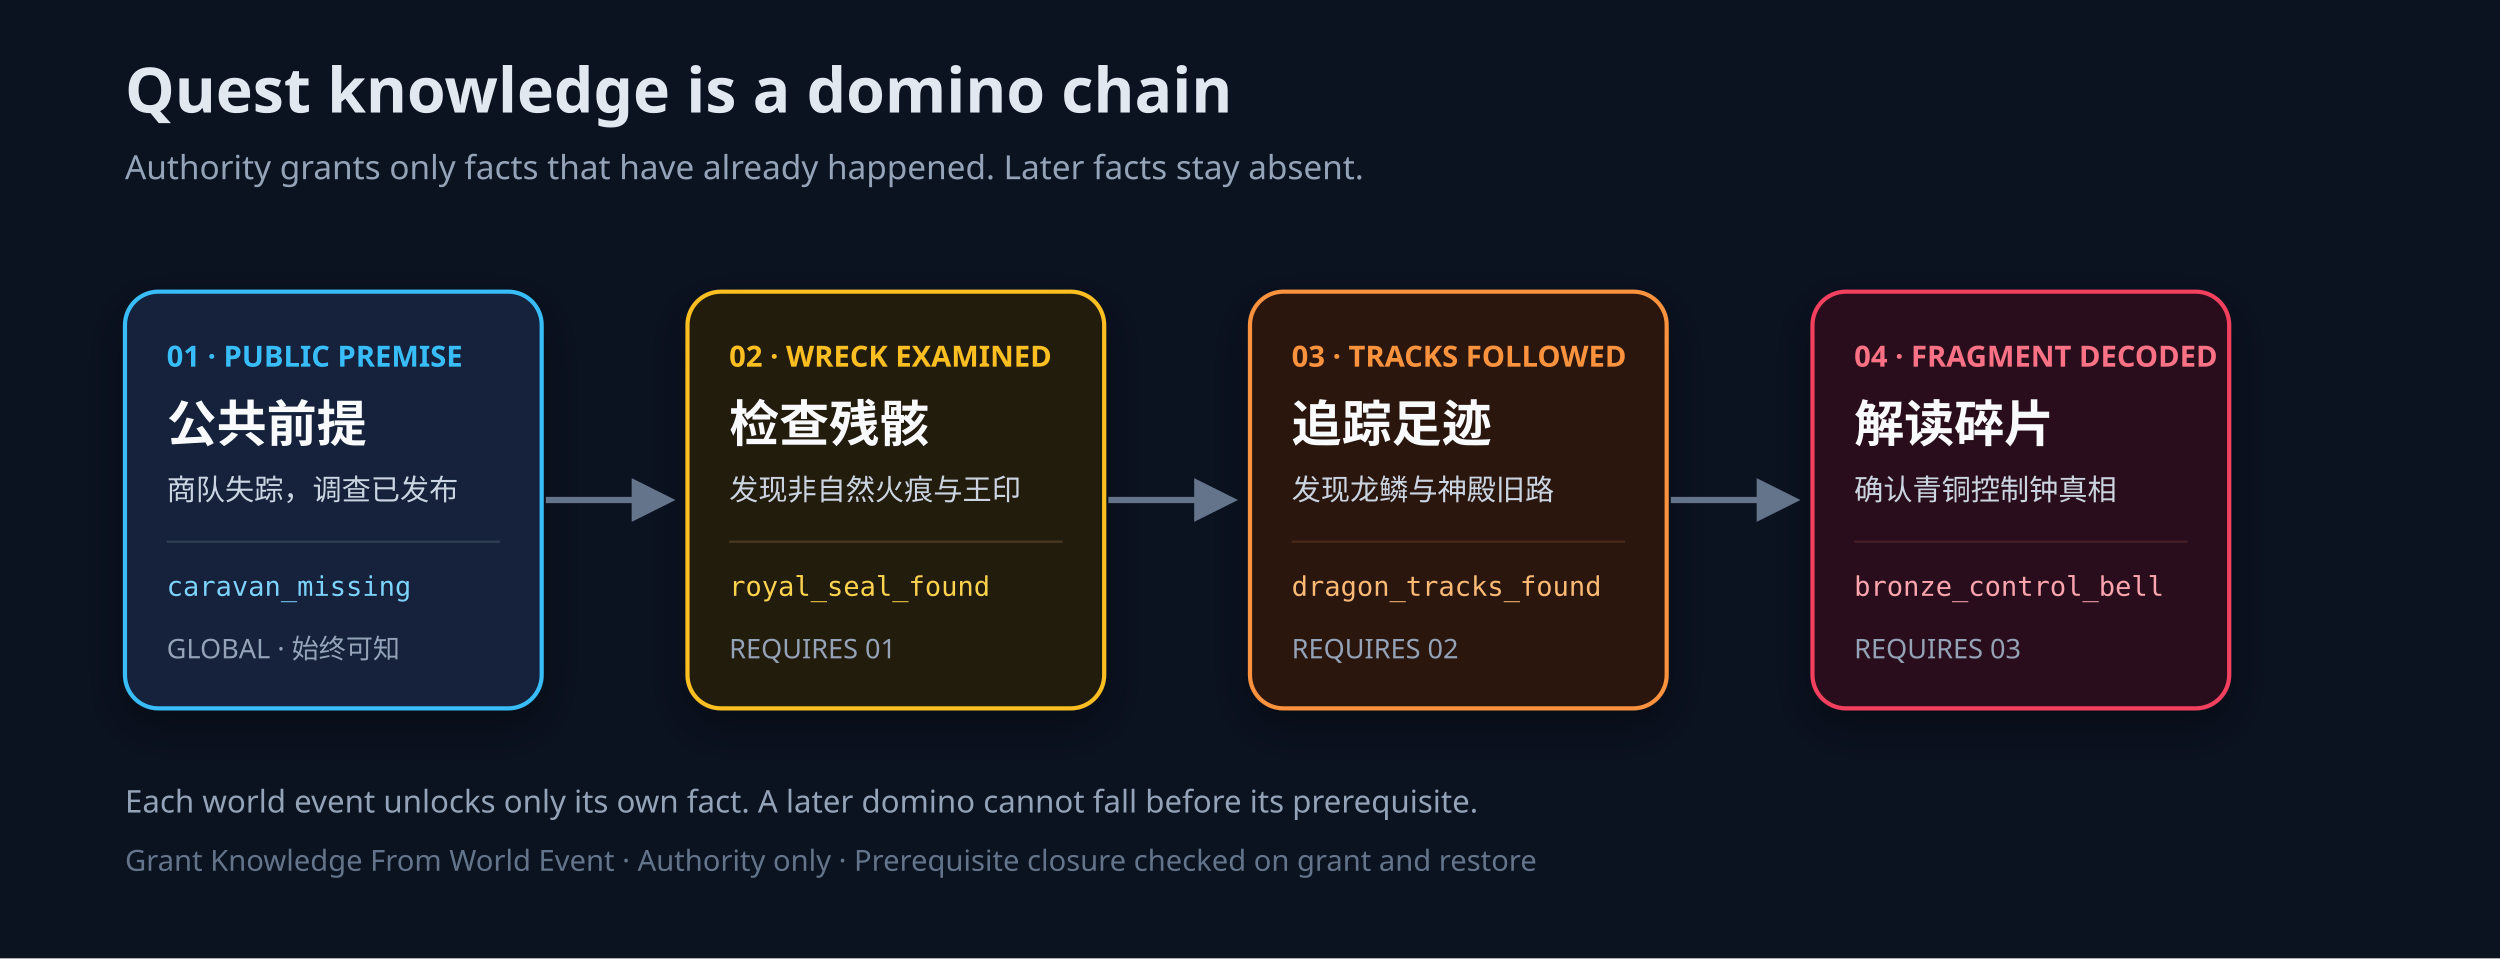
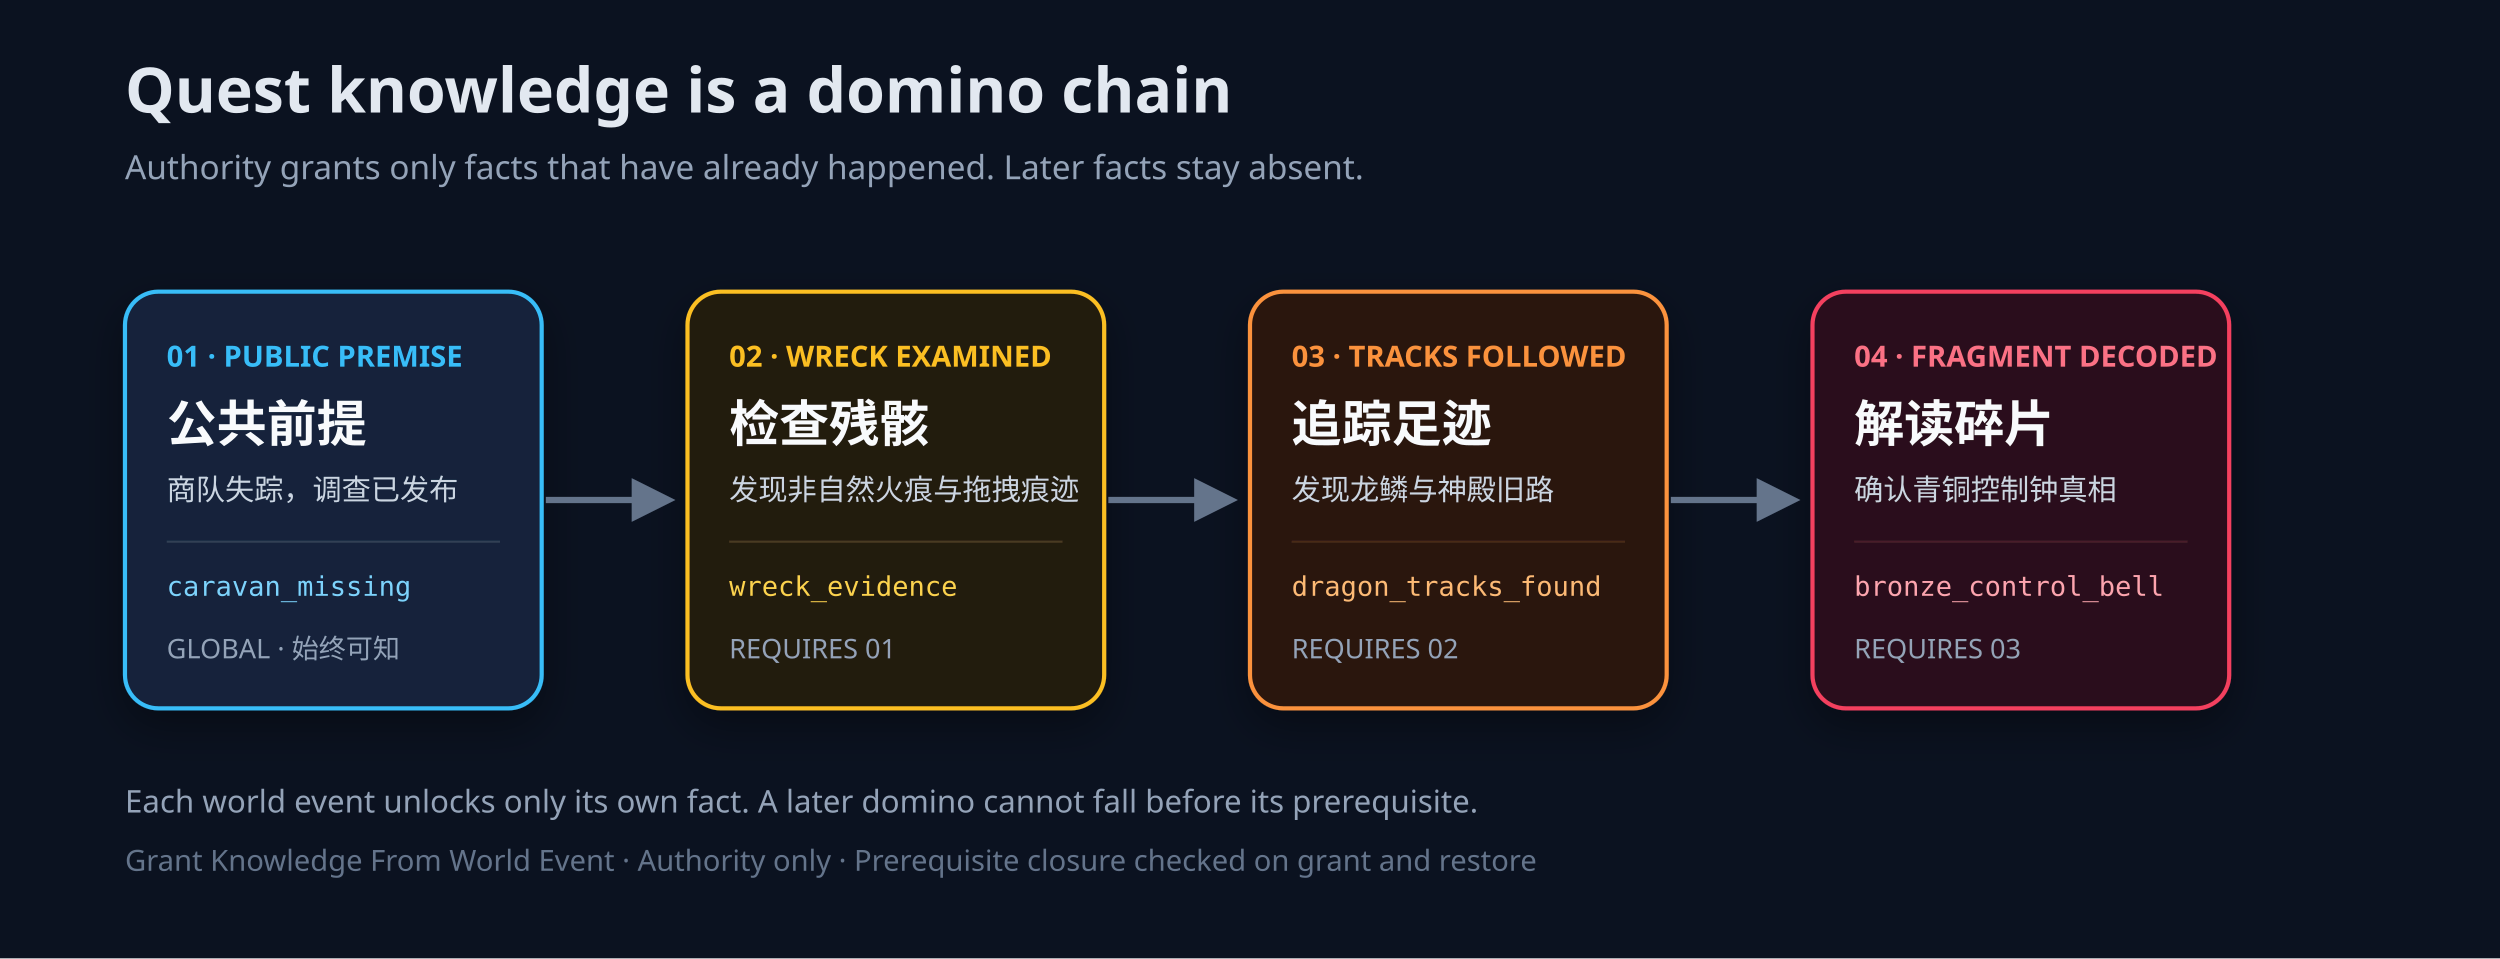
<svg xmlns="http://www.w3.org/2000/svg" width="1200" height="460" viewBox="0 0 1200 460" role="img" aria-labelledby="title desc">
  <defs>
    <marker id="arrow" viewBox="0 0 10 10" refX="8" refY="5" markerWidth="7" markerHeight="7" orient="auto-start-reverse">
      <path d="M 0 0 L 10 5 L 0 10 z" fill="#64748b" />
    </marker>
    <filter id="shadow" x="-20%" y="-20%" width="140%" height="140%">
      <feDropShadow dx="0" dy="8" stdDeviation="10" flood-color="#000000" flood-opacity="0.35" />
    </filter>
  </defs>
  <rect width="1200" height="460" fill="#0b1220" />
  <text x="60" y="54" fill="#e2e8f0" font-family="Segoe UI, Microsoft YaHei, sans-serif" font-size="30" font-weight="700">Quest knowledge is a domino chain</text>
  <text x="60" y="86" fill="#94a3b8" font-family="Segoe UI, Microsoft YaHei, sans-serif" font-size="16">Authority grants only facts that have already happened. Later facts stay absent.</text>
  <g filter="url(#shadow)">
    <rect x="60" y="140" width="200" height="200" rx="16" fill="#12213a" stroke="#38bdf8" stroke-width="2" />
    <text x="80" y="176" fill="#38bdf8" font-family="Segoe UI, Microsoft YaHei, sans-serif" font-size="14" font-weight="700">01 · PUBLIC PREMISE</text>
    <text x="80" y="212" fill="#f8fafc" font-family="Segoe UI, Microsoft YaHei, sans-serif" font-size="24" font-weight="700">公共前提</text>
    <text x="80" y="240" fill="#cbd5e1" font-family="Segoe UI, Microsoft YaHei, sans-serif" font-size="14">商队失踪，调查已发布</text>
    <line x1="80" y1="260" x2="240" y2="260" stroke="#334155" />
    <text x="80" y="286" fill="#7dd3fc" font-family="Consolas, monospace" font-size="13">caravan_missing</text>
    <text x="80" y="316" fill="#94a3b8" font-family="Segoe UI, Microsoft YaHei, sans-serif" font-size="13">GLOBAL · 始终可知</text>
  </g>
  <g filter="url(#shadow)">
    <rect x="330" y="140" width="200" height="200" rx="16" fill="#241b10" stroke="#fbbf24" stroke-width="2" />
    <text x="350" y="176" fill="#fbbf24" font-family="Segoe UI, Microsoft YaHei, sans-serif" font-size="14" font-weight="700">02 · WRECK EXAMINED</text>
    <text x="350" y="212" fill="#f8fafc" font-family="Segoe UI, Microsoft YaHei, sans-serif" font-size="24" font-weight="700">检查残骸</text>
-     <text x="350" y="240" fill="#cbd5e1" font-family="Segoe UI, Microsoft YaHei, sans-serif" font-size="14">发现非自然火痕与王印</text>
+     <text x="350" y="240" fill="#cbd5e1" font-family="Segoe UI, Microsoft YaHei, sans-serif" font-size="14">发现非自然火痕与拖拽痕迹</text>
    <line x1="350" y1="260" x2="510" y2="260" stroke="#4a3a20" />
-     <text x="350" y="286" fill="#fcd34d" font-family="Consolas, monospace" font-size="13">royal_seal_found</text>
+     <text x="350" y="286" fill="#fcd34d" font-family="Consolas, monospace" font-size="13">wreck_evidence</text>
    <text x="350" y="316" fill="#94a3b8" font-family="Segoe UI, Microsoft YaHei, sans-serif" font-size="13">REQUIRES 01</text>
  </g>
  <g filter="url(#shadow)">
    <rect x="600" y="140" width="200" height="200" rx="16" fill="#2a1710" stroke="#fb923c" stroke-width="2" />
    <text x="620" y="176" fill="#fb923c" font-family="Segoe UI, Microsoft YaHei, sans-serif" font-size="14" font-weight="700">03 · TRACKS FOLLOWED</text>
    <text x="620" y="212" fill="#f8fafc" font-family="Segoe UI, Microsoft YaHei, sans-serif" font-size="24" font-weight="700">追踪足迹</text>
    <text x="620" y="240" fill="#cbd5e1" font-family="Segoe UI, Microsoft YaHei, sans-serif" font-size="14">发现龙鳞与神殿旧路</text>
    <line x1="620" y1="260" x2="780" y2="260" stroke="#4a2a18" />
    <text x="620" y="286" fill="#fdba74" font-family="Consolas, monospace" font-size="13">dragon_tracks_found</text>
    <text x="620" y="316" fill="#94a3b8" font-family="Segoe UI, Microsoft YaHei, sans-serif" font-size="13">REQUIRES 02</text>
  </g>
  <g filter="url(#shadow)">
    <rect x="870" y="140" width="200" height="200" rx="16" fill="#2a111a" stroke="#f43f5e" stroke-width="2" />
    <text x="890" y="176" fill="#fb7185" font-family="Segoe UI, Microsoft YaHei, sans-serif" font-size="14" font-weight="700">04 · FRAGMENT DECODED</text>
    <text x="890" y="212" fill="#f8fafc" font-family="Segoe UI, Microsoft YaHei, sans-serif" font-size="24" font-weight="700">解读碎片</text>
    <text x="890" y="240" fill="#cbd5e1" font-family="Segoe UI, Microsoft YaHei, sans-serif" font-size="14">确认青铜控制钟真相</text>
    <line x1="890" y1="260" x2="1050" y2="260" stroke="#4a1e2a" />
    <text x="890" y="286" fill="#fda4af" font-family="Consolas, monospace" font-size="13">bronze_control_bell</text>
    <text x="890" y="316" fill="#94a3b8" font-family="Segoe UI, Microsoft YaHei, sans-serif" font-size="13">REQUIRES 03</text>
  </g>
  <line x1="262" y1="240" x2="320" y2="240" stroke="#64748b" stroke-width="3" marker-end="url(#arrow)" />
  <line x1="532" y1="240" x2="590" y2="240" stroke="#64748b" stroke-width="3" marker-end="url(#arrow)" />
  <line x1="802" y1="240" x2="860" y2="240" stroke="#64748b" stroke-width="3" marker-end="url(#arrow)" />
  <text x="60" y="390" fill="#94a3b8" font-family="Segoe UI, Microsoft YaHei, sans-serif" font-size="15">Each world event unlocks only its own fact. A later domino cannot fall before its prerequisite.</text>
  <text x="60" y="418" fill="#64748b" font-family="Segoe UI, Microsoft YaHei, sans-serif" font-size="14">Grant Knowledge From World Event · Authority only · Prerequisite closure checked on grant and restore</text>
</svg>
